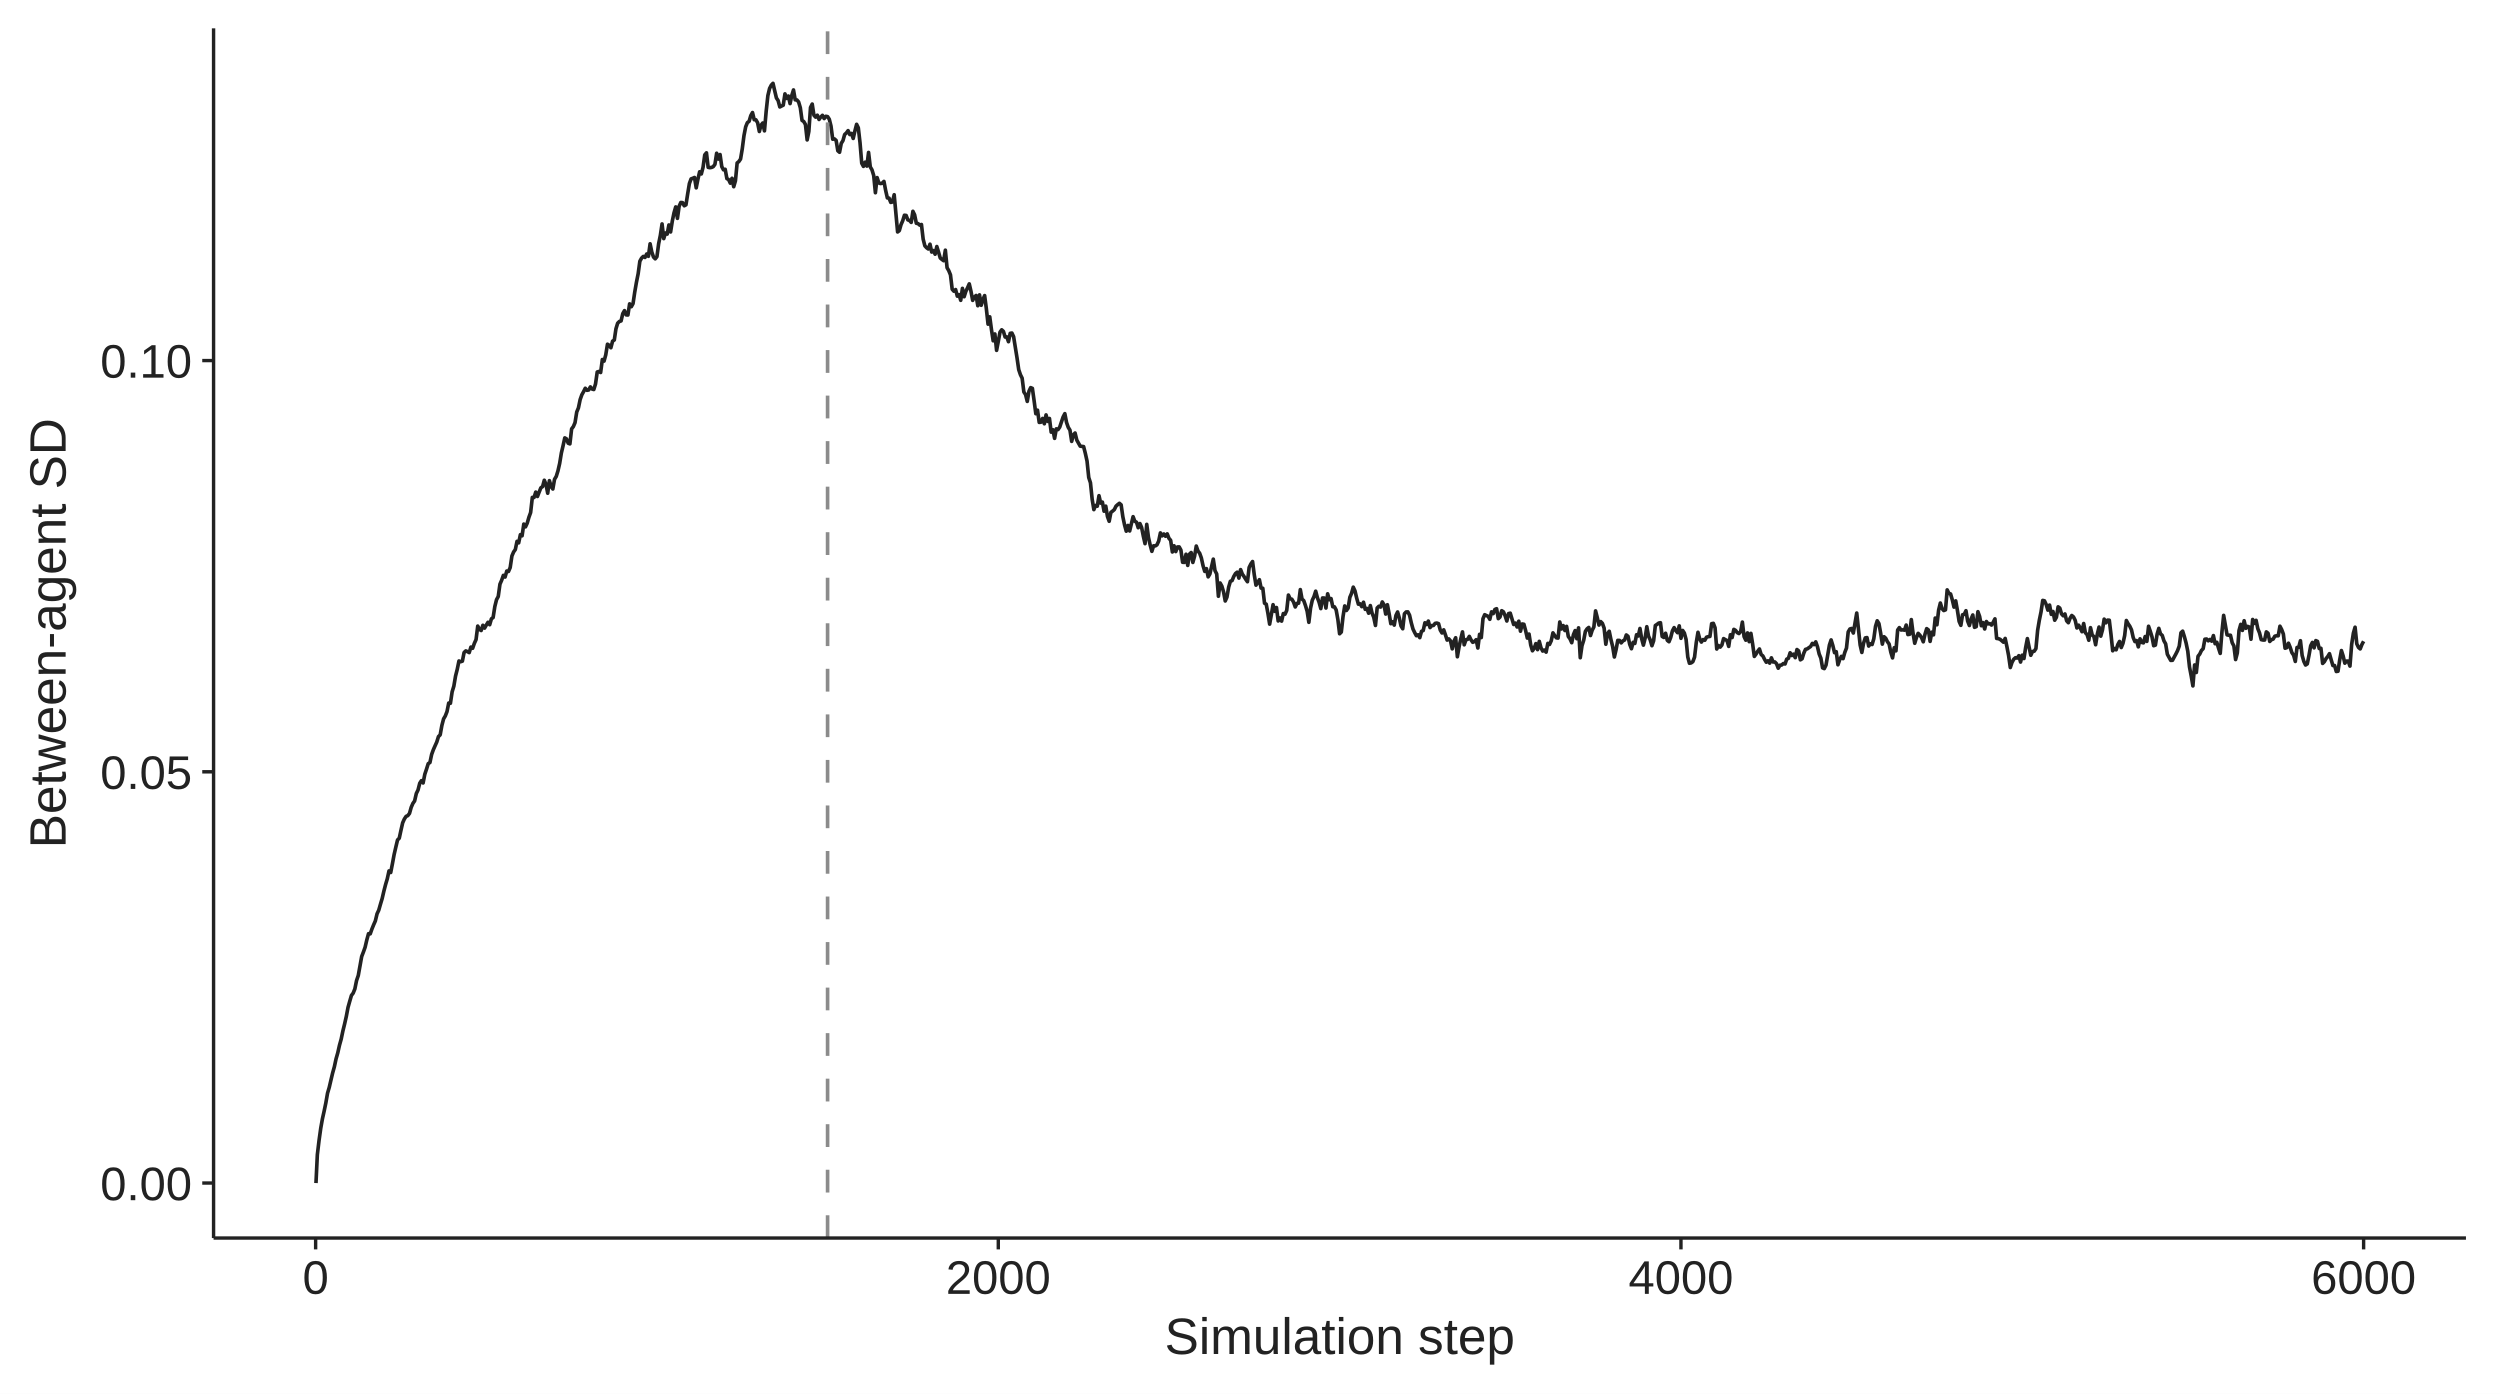
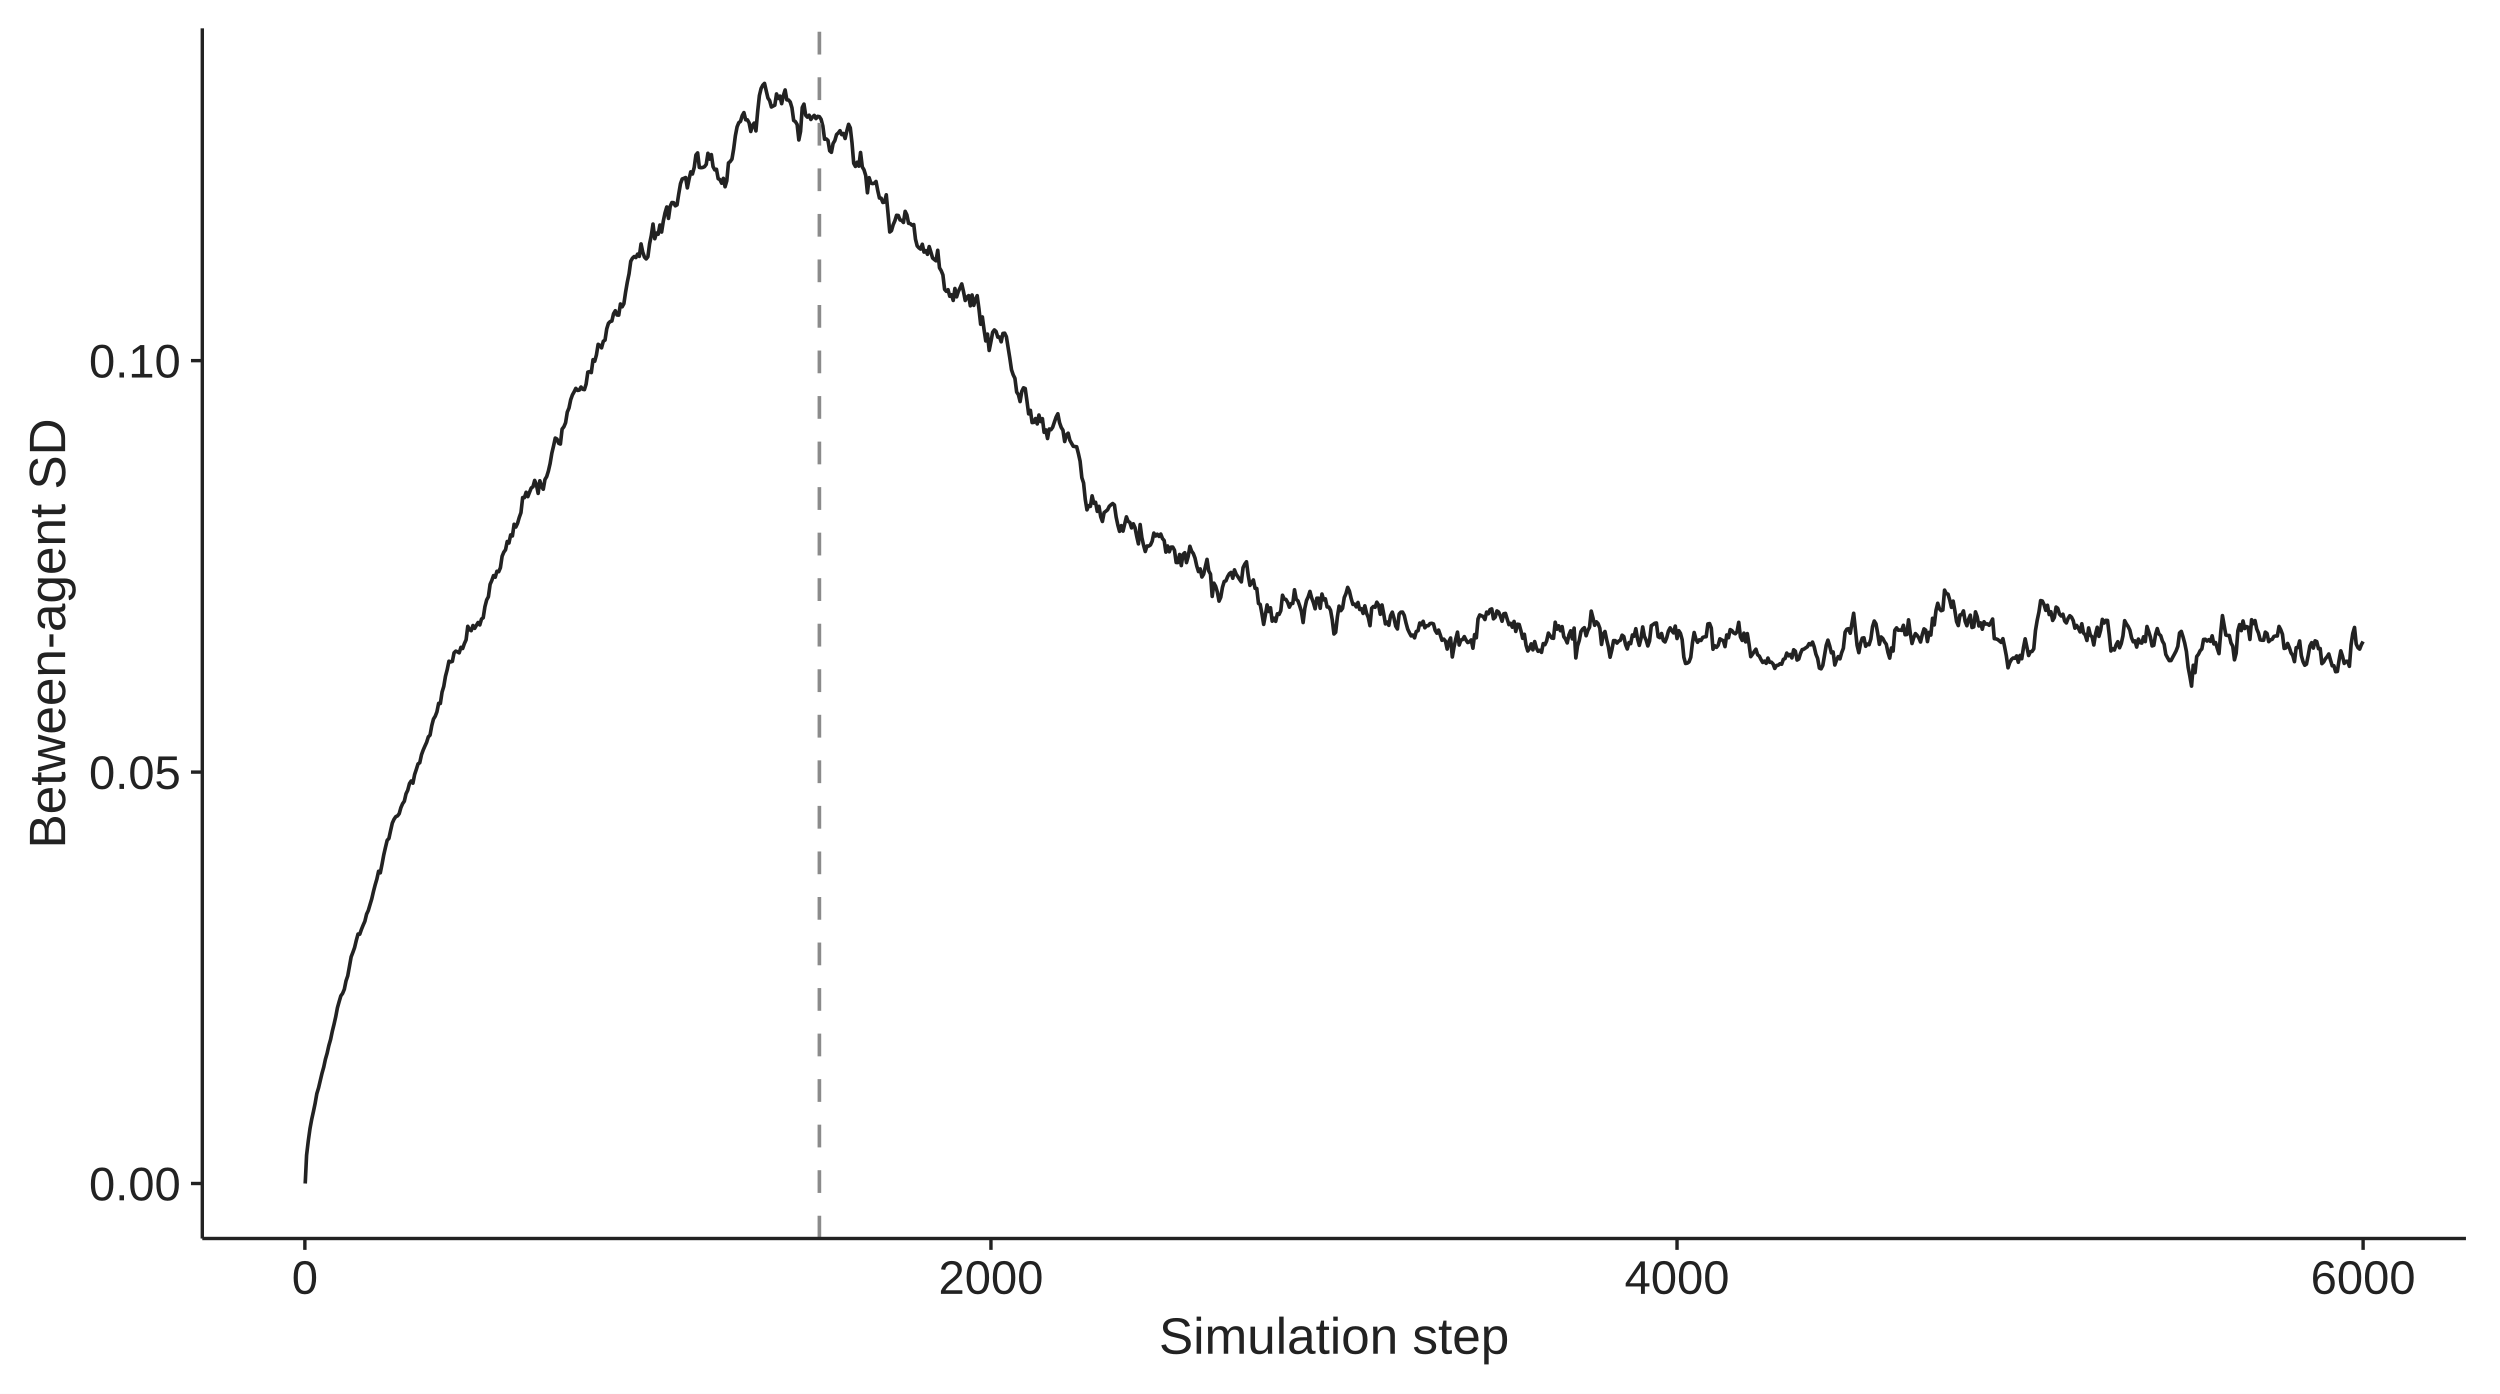
<svg xmlns="http://www.w3.org/2000/svg" class="svglite" width="439.20pt" height="244.80pt" viewBox="0 0 439.20 244.80">
  <defs>
    <style type="text/css">
    .svglite line, .svglite polyline, .svglite polygon, .svglite path, .svglite rect, .svglite circle {
      fill: none;
      stroke: #000000;
      stroke-linecap: round;
      stroke-linejoin: round;
      stroke-miterlimit: 10.00;
    }
    .svglite text {
      white-space: pre;
    }
  </style>
  </defs>
  <rect width="100%" height="100%" style="stroke: none; fill: #FFFFFF;" />
  <defs>
    <clipPath id="cpMC4wMHw0MzkuMjB8MC4wMHwyNDQuODA=">
      <rect x="0.00" y="0.00" width="439.20" height="244.80" />
    </clipPath>
  </defs>
  <g clip-path="url(#cpMC4wMHw0MzkuMjB8MC4wMHwyNDQuODA=)">
    <rect x="0.00" y="0.00" width="439.20" height="244.80" style="stroke-width: 0.87; stroke: #FFFFFF; fill: #FFFFFF;" />
  </g>
  <defs>
-     <clipPath id="cpMzcuNTJ8NDMzLjIyfDQuOTh8MjE3LjUw">
-       <rect x="37.52" y="4.98" width="395.70" height="212.52" />
+     <clipPath id="cpMzUuNTR8NDMzLjIyfDQuOTh8MjE3LjU4">
+       <rect x="35.54" y="4.98" width="397.68" height="212.60" />
    </clipPath>
  </defs>
-   <g clip-path="url(#cpMzcuNTJ8NDMzLjIyfDQuOTh8MjE3LjUw)">
-     <rect x="37.52" y="4.98" width="395.70" height="212.52" style="stroke-width: 0.87; stroke: none; fill: #FFFFFF;" />
-     <polyline points="55.51,207.84 55.75,202.86 56.05,200.35 56.35,198.20 56.64,196.57 56.94,195.22 57.24,193.78 57.54,192.06 57.84,191.04 58.14,189.75 58.44,188.49 58.74,187.41 59.04,186.01 59.34,184.96 59.64,183.63 59.94,182.55 60.24,181.11 60.54,179.89 60.84,178.56 61.14,176.98 61.44,175.91 61.74,174.88 62.04,174.48 62.34,173.74 62.64,172.26 62.94,171.38 63.24,169.71 63.54,168.04 63.84,167.26 64.14,166.42 64.44,165.13 64.74,164.03 65.04,164.06 65.34,163.21 65.64,162.47 65.94,161.79 66.24,160.54 66.54,159.90 66.84,158.85 67.14,157.85 67.44,156.55 67.74,155.39 68.04,154.38 68.34,153.00 68.64,153.28 68.94,151.74 69.24,150.12 69.54,148.82 69.84,147.56 70.14,147.26 70.44,145.87 70.74,144.55 71.04,143.88 71.34,143.42 71.64,143.29 71.94,142.90 72.24,141.83 72.54,141.14 72.84,140.71 73.14,139.40 73.44,138.78 73.74,137.60 74.03,137.15 74.33,137.55 74.63,136.02 74.93,135.12 75.23,134.16 75.53,133.96 75.83,132.54 76.13,131.71 76.43,131.03 76.73,130.36 77.03,129.40 77.33,129.10 77.63,127.44 77.93,126.29 78.23,125.78 78.53,125.01 78.83,123.51 79.13,123.55 79.43,121.54 79.73,120.55 80.03,118.77 80.33,117.58 80.63,116.12 80.93,116.25 81.23,116.15 81.53,114.63 81.83,114.35 82.13,114.48 82.43,114.65 82.73,113.68 83.03,113.89 83.33,113.03 83.63,112.37 83.93,109.99 84.23,110.57 84.53,110.77 84.83,109.85 85.13,110.35 85.43,109.82 85.73,109.32 86.03,109.75 86.33,108.71 86.63,108.49 86.93,106.56 87.23,105.35 87.53,104.80 87.83,102.63 88.13,101.94 88.43,101.08 88.73,101.38 89.03,100.32 89.33,100.40 89.63,99.71 89.93,97.68 90.23,96.97 90.53,96.55 90.83,95.10 91.12,95.37 91.42,93.93 91.72,94.13 92.02,92.07 92.32,92.56 92.62,91.91 92.92,90.87 93.22,90.04 93.52,87.38 93.82,87.40 94.12,86.45 94.42,87.22 94.72,86.44 95.02,85.69 95.32,85.49 95.62,84.37 95.92,85.08 96.22,86.65 96.52,84.44 96.82,85.45 97.12,85.91 97.42,84.20 97.72,83.70 98.02,82.73 98.32,81.42 98.62,79.58 98.92,78.31 99.22,76.93 99.52,77.10 99.82,77.86 100.12,77.98 100.42,75.35 100.72,74.95 101.02,74.25 101.32,72.38 101.62,71.65 101.92,70.20 102.22,69.35 102.52,68.81 102.82,68.21 103.12,68.57 103.42,68.51 103.72,67.97 104.02,68.35 104.32,68.43 104.62,67.45 104.92,65.35 105.22,65.26 105.52,65.44 105.82,63.16 106.12,63.44 106.42,62.33 106.72,60.47 107.02,60.66 107.32,61.09 107.62,59.93 107.92,59.73 108.21,57.76 108.51,56.78 108.81,56.48 109.11,56.38 109.41,55.10 109.71,54.57 110.01,55.32 110.31,55.34 110.61,53.38 110.91,53.88 111.21,53.34 111.51,51.32 111.81,49.59 112.11,48.09 112.41,45.89 112.71,45.35 113.01,45.05 113.31,45.23 113.61,44.62 113.91,45.03 114.21,42.83 114.51,44.29 114.81,45.16 115.11,45.47 115.41,45.09 115.71,42.82 116.01,41.35 116.31,39.34 116.61,41.92 116.91,40.93 117.21,41.13 117.51,39.52 117.81,40.75 118.11,38.84 118.41,37.39 118.71,36.35 119.01,38.36 119.31,36.23 119.61,35.57 119.91,35.60 120.21,36.15 120.51,35.98 120.81,34.06 121.11,32.25 121.41,31.43 121.71,31.32 122.01,31.18 122.31,33.00 122.61,31.48 122.91,30.18 123.21,30.56 123.51,29.40 123.81,27.21 124.11,26.85 124.41,29.40 124.71,29.46 125.01,29.41 125.30,29.28 125.60,28.87 125.90,26.92 126.20,27.95 126.50,27.15 126.80,29.27 127.10,29.83 127.40,29.74 127.70,31.38 128.00,31.54 128.30,32.18 128.60,31.32 128.90,32.80 129.20,31.76 129.50,28.63 129.80,28.38 130.10,27.94 130.40,26.15 130.70,23.83 131.00,22.28 131.30,21.54 131.60,21.32 131.90,20.31 132.20,19.77 132.50,21.03 132.80,21.05 133.10,21.57 133.40,23.10 133.70,21.99 134.00,21.61 134.30,22.99 134.60,19.56 134.90,16.79 135.20,15.54 135.50,14.96 135.80,14.64 136.10,15.95 136.40,17.21 136.70,17.67 137.00,18.79 137.30,18.63 137.60,18.48 137.90,16.49 138.20,17.29 138.50,16.87 138.80,18.20 139.10,16.77 139.40,15.80 139.70,17.54 140.00,17.56 140.30,17.91 140.60,18.93 140.90,21.15 141.20,21.35 141.50,21.87 141.80,24.58 142.10,23.09 142.39,18.88 142.69,18.28 142.99,20.25 143.29,20.58 143.59,20.24 143.89,20.99 144.19,20.56 144.49,20.26 144.79,20.83 145.09,20.43 145.39,20.49 145.69,20.95 145.99,22.15 146.29,24.46 146.59,24.40 146.89,24.67 147.19,26.49 147.49,26.75 147.79,25.19 148.09,24.70 148.39,23.63 148.69,23.36 148.99,22.95 149.29,23.64 149.59,23.44 149.89,24.32 150.19,23.00 150.49,21.84 150.79,22.46 151.09,25.09 151.39,28.68 151.69,29.23 151.99,28.49 152.29,29.18 152.59,26.78 152.89,29.32 153.19,29.84 153.49,30.83 153.79,33.86 154.09,31.20 154.39,32.14 154.69,32.25 154.99,32.18 155.29,31.87 155.59,33.45 155.89,34.77 156.19,34.81 156.49,35.56 156.79,35.48 157.09,34.21 157.39,37.48 157.69,40.75 157.99,40.52 158.29,39.47 158.59,38.78 158.89,37.81 159.19,37.85 159.49,38.63 159.78,38.72 160.08,39.07 160.38,37.12 160.68,37.74 160.98,39.22 161.28,39.28 161.58,39.55 161.88,39.44 162.18,42.01 162.48,43.19 162.78,43.52 163.08,43.74 163.38,42.90 163.68,44.28 163.98,44.02 164.28,44.66 164.58,43.31 164.88,44.28 165.18,45.32 165.48,45.58 165.78,45.80 166.08,43.95 166.38,47.03 166.68,47.55 166.98,48.29 167.28,50.82 167.58,51.16 167.88,50.87 168.18,52.03 168.48,51.76 168.78,52.76 169.08,50.66 169.38,52.13 169.68,51.18 169.98,50.56 170.28,49.87 170.58,51.17 170.88,52.77 171.18,52.19 171.48,51.91 171.78,53.71 172.08,51.80 172.38,53.63 172.68,52.61 172.98,51.93 173.28,54.22 173.58,56.95 173.88,55.66 174.18,57.91 174.48,59.87 174.78,58.67 175.08,61.55 175.38,59.98 175.68,58.35 175.98,57.94 176.28,58.22 176.58,59.21 176.87,59.18 177.17,60.03 177.47,58.56 177.77,58.51 178.07,59.14 178.37,61.01 178.67,62.87 178.97,64.94 179.27,65.83 179.57,66.44 179.87,68.86 180.17,69.31 180.47,70.52 180.77,68.73 181.07,68.10 181.37,68.23 181.67,70.39 181.97,72.68 182.27,72.06 182.57,74.21 182.87,74.17 183.17,73.51 183.47,74.45 183.77,72.89 184.07,74.03 184.37,73.52 184.67,75.92 184.97,75.50 185.27,77.01 185.57,75.34 185.87,75.47 186.17,75.04 186.47,74.14 186.77,73.25 187.07,72.67 187.37,74.22 187.67,75.08 187.97,75.56 188.27,77.54 188.57,76.39 188.87,76.07 189.17,77.31 189.47,77.85 189.77,78.38 190.07,78.42 190.37,78.46 190.67,79.64 190.97,81.00 191.27,83.89 191.57,84.81 191.87,87.71 192.17,89.53 192.47,88.80 192.77,88.93 193.07,87.08 193.37,88.39 193.67,88.21 193.96,89.81 194.26,88.92 194.56,90.74 194.86,91.58 195.16,90.02 195.46,89.79 195.76,89.53 196.06,88.92 196.36,88.65 196.66,88.42 196.96,88.69 197.26,90.78 197.56,92.21 197.86,93.32 198.16,92.31 198.46,93.28 198.76,92.02 199.06,90.77 199.36,91.57 199.66,91.74 199.96,92.71 200.26,91.98 200.56,92.67 200.86,94.20 201.16,95.51 201.46,92.12 201.76,94.40 202.06,95.74 202.36,96.86 202.66,95.89 202.96,95.91 203.26,95.71 203.56,95.05 203.86,93.62 204.16,94.14 204.46,93.81 204.76,94.21 205.06,93.79 205.36,94.57 205.66,94.92 205.96,96.97 206.26,95.88 206.56,96.90 206.86,96.09 207.16,96.08 207.46,96.63 207.76,98.78 208.06,98.80 208.36,97.37 208.66,99.33 208.96,97.36 209.26,97.07 209.56,98.81 209.86,97.73 210.16,95.93 210.46,96.79 210.76,97.20 211.05,98.01 211.35,99.38 211.65,100.38 211.95,99.90 212.25,101.34 212.55,100.84 212.85,99.54 213.15,98.23 213.45,100.25 213.75,100.83 214.05,104.75 214.35,102.42 214.65,102.96 214.95,103.97 215.25,105.58 215.55,104.90 215.85,103.15 216.15,102.12 216.45,102.00 216.75,101.27 217.05,100.76 217.35,100.52 217.65,101.56 217.95,100.07 218.25,100.85 218.55,101.28 218.85,101.77 219.15,102.20 219.45,99.69 219.75,99.08 220.05,98.65 220.35,100.98 220.65,102.80 220.95,102.34 221.25,101.84 221.55,103.32 221.85,103.35 222.15,105.97 222.45,106.14 222.75,107.76 223.05,109.65 223.35,107.99 223.65,106.23 223.95,107.40 224.25,106.73 224.55,109.09 224.85,108.55 225.15,109.12 225.45,107.79 225.75,107.90 226.05,107.24 226.35,104.54 226.65,105.20 226.95,105.27 227.25,105.77 227.55,106.63 227.85,106.00 228.14,105.97 228.44,103.58 228.74,105.25 229.04,105.51 229.34,106.37 229.64,107.39 229.94,109.33 230.24,106.82 230.54,105.45 230.84,104.81 231.14,103.86 231.44,105.00 231.74,105.81 232.04,106.92 232.34,105.05 232.64,105.06 232.94,106.82 233.24,104.32 233.54,105.36 233.84,105.16 234.14,106.59 234.44,106.61 234.74,107.17 235.04,108.86 235.34,111.34 235.64,111.04 235.94,108.34 236.24,106.45 236.54,107.25 236.84,106.82 237.14,104.94 237.44,104.24 237.74,103.15 238.04,103.80 238.34,105.07 238.64,106.14 238.94,106.08 239.24,106.58 239.54,105.80 239.84,107.05 240.14,106.89 240.44,107.73 240.74,106.39 241.04,107.70 241.34,108.45 241.64,109.88 241.94,106.81 242.24,106.51 242.54,106.65 242.84,105.75 243.14,106.25 243.44,107.88 243.74,106.24 244.04,107.81 244.34,109.57 244.64,109.23 244.94,109.82 245.24,108.12 245.53,107.51 245.83,108.56 246.13,109.96 246.43,110.46 246.73,107.83 247.03,107.51 247.33,107.49 247.63,108.07 247.93,109.40 248.23,110.50 248.53,111.13 248.83,111.68 249.13,111.52 249.43,112.02 249.73,110.91 250.03,110.77 250.33,109.41 250.63,109.72 250.93,109.11 251.23,110.25 251.53,109.90 251.83,109.88 252.13,109.51 252.43,109.46 252.73,109.57 253.03,110.70 253.33,111.20 253.63,110.65 253.93,111.52 254.23,112.45 254.53,112.24 254.83,112.60 255.13,113.99 255.43,112.66 255.73,112.04 256.03,115.38 256.33,113.63 256.63,112.24 256.93,111.01 257.23,113.28 257.53,112.40 257.83,112.32 258.13,111.80 258.43,112.41 258.73,112.84 259.03,112.70 259.33,112.38 259.63,113.84 259.93,111.44 260.23,112.01 260.53,108.69 260.83,107.99 261.13,108.14 261.43,108.27 261.73,108.80 262.03,107.49 262.33,107.80 262.62,107.07 262.92,106.94 263.22,108.68 263.52,108.40 263.82,107.29 264.12,107.48 264.42,108.18 264.72,109.10 265.02,107.80 265.32,107.72 265.62,108.72 265.92,109.71 266.22,109.46 266.52,110.15 266.82,109.13 267.12,110.89 267.42,109.62 267.72,109.67 268.02,110.78 268.32,112.10 268.62,111.39 268.92,113.33 269.22,114.33 269.52,113.90 269.82,113.07 270.12,114.13 270.42,112.67 270.72,113.80 271.02,114.38 271.32,114.20 271.62,114.57 271.92,113.03 272.22,113.22 272.52,112.57 272.82,111.18 273.12,111.64 273.42,112.05 273.72,112.10 274.02,109.27 274.32,110.50 274.62,109.90 274.92,110.77 275.22,110.04 275.52,111.82 275.82,112.23 276.12,112.91 276.42,111.50 276.72,110.78 277.02,112.21 277.32,110.30 277.62,115.55 277.92,113.45 278.22,112.49 278.52,110.92 278.82,110.47 279.12,110.23 279.42,111.65 279.71,110.73 280.01,110.15 280.31,107.32 280.61,108.50 280.91,109.81 281.21,109.20 281.51,109.51 281.81,110.34 282.11,113.18 282.41,111.33 282.71,110.90 283.01,112.36 283.31,113.58 283.61,115.42 283.91,114.14 284.21,112.50 284.51,112.51 284.81,112.94 285.11,112.59 285.41,112.44 285.71,111.55 286.01,111.79 286.31,113.20 286.61,113.97 286.91,112.84 287.21,113.04 287.51,111.51 287.81,111.73 288.11,110.41 288.41,112.22 288.71,113.34 289.01,112.14 289.31,110.10 289.61,111.75 289.91,112.41 290.21,113.44 290.51,112.57 290.81,109.89 291.11,109.69 291.41,109.46 291.71,109.40 292.01,111.81 292.31,111.99 292.61,111.25 292.91,112.50 293.21,112.74 293.51,111.99 293.81,110.83 294.11,110.26 294.41,110.79 294.71,111.15 295.01,109.95 295.31,112.14 295.61,110.76 295.91,111.22 296.21,112.34 296.51,115.43 296.80,116.52 297.10,116.46 297.40,116.24 297.70,115.44 298.00,112.88 298.30,111.08 298.60,112.22 298.90,112.80 299.20,112.36 299.50,112.48 299.80,111.94 300.10,111.85 300.40,111.81 300.70,109.57 301.00,109.51 301.30,110.29 301.60,114.02 301.90,113.40 302.20,113.69 302.50,113.32 302.80,112.19 303.10,112.37 303.40,112.52 303.70,113.56 304.00,111.51 304.30,112.00 304.60,110.57 304.90,110.74 305.20,111.14 305.50,111.30 305.80,110.94 306.10,109.29 306.40,111.84 306.70,112.47 307.00,111.19 307.30,112.73 307.60,111.27 307.90,113.12 308.20,115.32 308.50,114.91 308.80,114.41 309.10,114.01 309.40,114.99 309.70,115.23 310.00,115.83 310.30,116.34 310.60,116.09 310.90,116.50 311.20,115.57 311.50,116.30 311.80,116.29 312.10,116.60 312.40,117.39 312.70,116.87 313.00,116.83 313.30,116.57 313.60,116.65 313.89,115.80 314.19,115.65 314.49,114.68 314.79,115.16 315.09,114.92 315.39,115.54 315.69,114.11 315.99,114.36 316.29,115.92 316.59,115.73 316.89,114.75 317.19,114.08 317.49,114.00 317.79,113.78 318.09,113.58 318.39,113.03 318.69,113.25 318.99,112.76 319.29,113.61 319.59,114.89 319.89,115.63 320.19,117.33 320.49,117.46 320.79,116.85 321.09,115.09 321.39,113.33 321.69,112.42 321.99,113.40 322.29,114.66 322.59,114.49 322.89,116.79 323.19,115.92 323.49,115.31 323.79,115.71 324.09,114.63 324.39,113.85 324.69,111.02 324.99,110.50 325.29,110.41 325.59,111.21 325.89,109.45 326.19,107.70 326.49,110.47 326.79,113.31 327.09,114.62 327.39,113.00 327.69,112.07 327.99,112.01 328.29,113.50 328.59,113.10 328.89,113.23 329.19,112.21 329.49,110.04 329.79,109.06 330.09,109.55 330.39,111.21 330.69,113.16 330.99,111.86 331.28,112.13 331.58,112.73 331.88,113.14 332.18,114.59 332.48,115.58 332.78,113.79 333.08,114.34 333.38,110.68 333.68,110.26 333.98,110.68 334.28,110.65 334.58,110.71 334.88,109.81 335.18,111.48 335.48,111.43 335.78,108.85 336.08,111.21 336.38,113.01 336.68,112.02 336.98,111.27 337.28,111.58 337.58,112.02 337.88,112.75 338.18,111.43 338.48,110.44 338.78,110.67 339.08,112.68 339.38,111.06 339.68,111.53 339.98,108.58 340.28,109.76 340.58,107.17 340.88,105.94 341.18,106.92 341.48,107.26 341.78,107.14 342.08,103.63 342.38,104.24 342.68,104.35 342.98,105.38 343.28,106.66 343.58,105.56 343.88,107.25 344.18,109.17 344.48,109.86 344.78,108.00 345.08,107.93 345.38,107.29 345.68,109.12 345.98,109.89 346.28,108.75 346.58,108.04 346.88,110.21 347.18,110.09 347.48,107.46 347.78,108.30 348.08,109.93 348.37,109.38 348.67,110.50 348.97,109.19 349.27,109.60 349.57,109.56 349.87,109.81 350.17,109.31 350.47,108.72 350.77,112.16 351.07,112.20 351.37,112.31 351.67,112.56 351.97,112.82 352.27,112.16 352.57,113.59 352.87,115.16 353.17,117.27 353.47,116.36 353.77,115.82 354.07,115.55 354.37,115.61 354.67,115.19 354.97,116.31 355.27,115.10 355.57,115.69 355.87,113.74 356.17,112.19 356.47,113.67 356.77,115.12 357.07,114.46 357.37,114.40 357.67,113.95 357.97,110.74 358.27,108.95 358.57,107.49 358.87,105.48 359.17,105.55 359.47,106.19 359.77,107.19 360.07,106.30 360.37,107.93 360.67,107.43 360.97,108.96 361.27,108.44 361.57,106.61 361.87,106.83 362.17,107.85 362.47,108.18 362.77,107.86 363.07,109.07 363.37,109.40 363.67,108.61 363.97,108.13 364.27,108.38 364.57,108.98 364.87,110.32 365.17,109.83 365.46,110.33 365.76,110.98 366.06,109.54 366.36,111.17 366.66,111.48 366.96,112.48 367.26,110.27 367.56,111.56 367.86,111.84 368.16,113.27 368.46,111.39 368.76,110.16 369.06,111.76 369.36,110.67 369.66,108.77 369.96,109.42 370.26,108.94 370.56,108.96 370.86,111.46 371.16,114.33 371.46,113.93 371.76,114.16 372.06,113.24 372.36,112.69 372.66,113.76 372.96,113.03 373.26,111.66 373.56,109.01 373.86,109.57 374.16,110.01 374.46,110.65 374.76,112.00 375.06,112.71 375.36,112.54 375.66,113.64 375.96,112.23 376.26,112.86 376.56,112.94 376.86,111.83 377.16,112.68 377.46,110.02 377.76,110.90 378.06,111.88 378.36,113.44 378.66,113.33 378.96,111.42 379.26,110.39 379.56,111.36 379.86,111.62 380.16,112.58 380.46,113.11 380.76,114.94 381.06,115.49 381.36,116.02 381.66,116.00 381.96,115.44 382.26,114.89 382.55,114.31 382.85,113.51 383.15,111.17 383.45,110.88 383.75,111.84 384.05,112.95 384.35,114.42 384.65,117.17 384.95,118.74 385.25,120.50 385.55,116.82 385.85,118.14 386.15,115.29 386.45,114.91 386.75,114.28 387.05,113.96 387.35,112.30 387.65,112.26 387.95,112.58 388.25,112.34 388.55,112.64 388.85,111.66 389.15,113.09 389.45,112.84 389.75,113.86 390.05,114.79 390.35,111.01 390.65,108.11 390.95,109.82 391.25,111.53 391.55,111.60 391.85,111.60 392.15,112.91 392.45,113.48 392.75,115.87 393.05,114.72 393.35,110.77 393.65,109.69 393.95,110.75 394.25,109.05 394.55,110.38 394.85,110.04 395.15,110.16 395.45,112.30 395.75,108.83 396.05,109.52 396.35,108.98 396.65,110.44 396.95,111.18 397.25,112.37 397.55,112.44 397.85,112.44 398.15,111.01 398.45,111.25 398.75,112.69 399.05,112.38 399.35,112.27 399.64,111.77 399.94,111.69 400.24,111.69 400.54,110.01 400.84,110.59 401.14,111.39 401.44,113.88 401.74,113.78 402.04,113.00 402.34,113.73 402.64,114.66 402.94,115.10 403.24,116.20 403.54,113.75 403.84,113.72 404.14,112.56 404.44,115.15 404.74,116.20 405.04,116.83 405.34,116.63 405.64,115.15 405.94,113.45 406.24,112.86 406.54,113.82 406.84,112.54 407.14,112.68 407.44,113.93 407.74,113.89 408.04,116.55 408.34,116.25 408.64,115.70 408.94,115.34 409.24,114.84 409.54,115.91 409.84,116.92 410.14,116.92 410.44,117.97 410.74,117.92 411.04,115.93 411.34,114.29 411.64,115.23 411.94,116.51 412.24,116.14 412.54,116.14 412.84,117.02 413.14,113.20 413.44,111.23 413.74,110.19 414.04,113.11 414.34,113.74 414.64,114.00 414.94,113.23 415.24,112.66 " style="stroke-width: 0.64; stroke: #222222; stroke-linecap: butt;" />
-     <line x1="145.39" y1="217.50" x2="145.39" y2="4.98" style="stroke-width: 0.64; stroke: #8B8B8B; stroke-dasharray: 4.00,4.00; stroke-linecap: butt;" />
+   <g clip-path="url(#cpMzUuNTR8NDMzLjIyfDQuOTh8MjE3LjU4)">
+     <rect x="35.54" y="4.98" width="397.68" height="212.60" style="stroke-width: 0.87; stroke: none; fill: #FFFFFF;" />
+     <polyline points="53.62,207.92 53.86,202.94 54.16,200.42 54.46,198.27 54.76,196.64 55.06,195.29 55.36,193.85 55.66,192.13 55.97,191.10 56.27,189.82 56.57,188.55 56.87,187.48 57.17,186.08 57.47,185.03 57.77,183.70 58.08,182.61 58.38,181.17 58.68,179.96 58.98,178.62 59.28,177.04 59.58,175.97 59.88,174.95 60.18,174.54 60.49,173.80 60.79,172.32 61.09,171.44 61.39,169.78 61.69,168.10 61.99,167.32 62.29,166.48 62.60,165.19 62.90,164.09 63.20,164.12 63.50,163.27 63.80,162.53 64.10,161.85 64.40,160.60 64.70,159.96 65.01,158.91 65.31,157.91 65.61,156.61 65.91,155.45 66.21,154.43 66.51,153.06 66.81,153.34 67.12,151.80 67.42,150.18 67.72,148.87 68.02,147.62 68.32,147.31 68.62,145.92 68.92,144.60 69.22,143.93 69.53,143.47 69.83,143.34 70.13,142.95 70.43,141.88 70.73,141.19 71.03,140.76 71.33,139.45 71.63,138.83 71.94,137.65 72.24,137.20 72.54,137.59 72.84,136.07 73.14,135.17 73.44,134.20 73.74,134.00 74.05,132.58 74.35,131.76 74.65,131.07 74.95,130.41 75.25,129.45 75.55,129.15 75.85,127.49 76.15,126.33 76.46,125.83 76.76,125.05 77.06,123.56 77.36,123.59 77.66,121.59 77.96,120.59 78.26,118.81 78.57,117.62 78.87,116.16 79.17,116.29 79.47,116.19 79.77,114.68 80.07,114.39 80.37,114.52 80.67,114.69 80.98,113.72 81.28,113.93 81.58,113.07 81.88,112.41 82.18,110.03 82.48,110.61 82.78,110.80 83.09,109.89 83.39,110.39 83.69,109.86 83.99,109.36 84.29,109.79 84.59,108.75 84.89,108.53 85.19,106.59 85.50,105.39 85.80,104.84 86.10,102.66 86.40,101.98 86.70,101.12 87.00,101.41 87.30,100.36 87.61,100.44 87.91,99.74 88.21,97.72 88.51,97.00 88.81,96.59 89.11,95.13 89.41,95.40 89.71,93.97 90.02,94.16 90.32,92.10 90.62,92.59 90.92,91.95 91.22,90.91 91.52,90.07 91.82,87.41 92.13,87.43 92.43,86.48 92.73,87.25 93.03,86.47 93.33,85.72 93.63,85.52 93.93,84.40 94.23,85.11 94.54,86.68 94.84,84.46 95.14,85.48 95.44,85.95 95.74,84.23 96.04,83.73 96.34,82.76 96.64,81.45 96.95,79.60 97.25,78.34 97.55,76.96 97.85,77.13 98.15,77.88 98.45,78.01 98.75,75.38 99.06,74.98 99.36,74.27 99.66,72.40 99.96,71.68 100.26,70.22 100.56,69.38 100.86,68.84 101.16,68.23 101.47,68.59 101.77,68.53 102.07,67.99 102.37,68.38 102.67,68.45 102.97,67.47 103.27,65.37 103.58,65.29 103.88,65.46 104.18,63.19 104.48,63.46 104.78,62.35 105.08,60.49 105.38,60.68 105.68,61.11 105.99,59.95 106.29,59.75 106.59,57.78 106.89,56.80 107.19,56.50 107.49,56.40 107.79,55.12 108.10,54.59 108.40,55.34 108.70,55.36 109.00,53.40 109.30,53.90 109.60,53.36 109.90,51.34 110.20,49.60 110.51,48.10 110.81,45.90 111.11,45.36 111.41,45.07 111.71,45.25 112.01,44.64 112.31,45.04 112.62,42.85 112.92,44.30 113.22,45.17 113.52,45.49 113.82,45.11 114.12,42.83 114.42,41.37 114.72,39.36 115.03,41.94 115.33,40.94 115.63,41.15 115.93,39.53 116.23,40.77 116.53,38.85 116.83,37.41 117.14,36.36 117.44,38.37 117.74,36.25 118.04,35.58 118.34,35.61 118.64,36.16 118.94,35.99 119.24,34.07 119.55,32.26 119.85,31.44 120.15,31.33 120.45,31.19 120.75,33.01 121.05,31.49 121.35,30.19 121.65,30.57 121.96,29.41 122.26,27.22 122.56,26.86 122.86,29.41 123.16,29.46 123.46,29.42 123.76,29.29 124.07,28.88 124.37,26.93 124.67,27.96 124.97,27.16 125.27,29.28 125.57,29.84 125.87,29.74 126.17,31.39 126.48,31.55 126.78,32.19 127.08,31.33 127.38,32.81 127.68,31.77 127.98,28.63 128.28,28.38 128.59,27.95 128.89,26.16 129.19,23.84 129.49,22.29 129.79,21.55 130.09,21.33 130.39,20.32 130.69,19.78 131.00,21.04 131.30,21.05 131.60,21.58 131.90,23.10 132.20,22.00 132.50,21.62 132.80,23.00 133.11,19.56 133.41,16.79 133.71,15.54 134.01,14.96 134.31,14.65 134.61,15.95 134.91,17.22 135.21,17.67 135.52,18.80 135.82,18.63 136.12,18.48 136.42,16.50 136.72,17.30 137.02,16.88 137.32,18.21 137.63,16.77 137.93,15.80 138.23,17.54 138.53,17.57 138.83,17.92 139.13,18.94 139.43,21.16 139.73,21.36 140.04,21.87 140.34,24.59 140.64,23.09 140.94,18.89 141.24,18.29 141.54,20.25 141.84,20.58 142.15,20.24 142.45,20.99 142.75,20.56 143.05,20.27 143.35,20.84 143.65,20.44 143.95,20.50 144.25,20.96 144.56,22.16 144.86,24.46 145.16,24.41 145.46,24.68 145.76,26.49 146.06,26.76 146.36,25.20 146.66,24.70 146.97,23.63 147.27,23.36 147.57,22.96 147.87,23.65 148.17,23.45 148.47,24.33 148.77,23.01 149.08,21.84 149.38,22.47 149.68,25.10 149.98,28.69 150.28,29.24 150.58,28.50 150.88,29.19 151.18,26.79 151.49,29.33 151.79,29.84 152.09,30.84 152.39,33.87 152.69,31.21 152.99,32.15 153.29,32.26 153.60,32.19 153.90,31.88 154.20,33.46 154.50,34.79 154.80,34.82 155.10,35.57 155.40,35.50 155.70,34.22 156.01,37.49 156.31,40.76 156.61,40.53 156.91,39.49 157.21,38.79 157.51,37.82 157.81,37.86 158.12,38.64 158.42,38.73 158.72,39.08 159.02,37.13 159.32,37.75 159.62,39.23 159.92,39.29 160.22,39.56 160.53,39.45 160.83,42.02 161.13,43.20 161.43,43.54 161.73,43.76 162.03,42.91 162.33,44.29 162.64,44.03 162.94,44.68 163.24,43.32 163.54,44.30 163.84,45.33 164.14,45.59 164.44,45.82 164.74,43.97 165.05,47.05 165.35,47.56 165.65,48.30 165.95,50.84 166.25,51.18 166.55,50.89 166.85,52.05 167.16,51.78 167.46,52.78 167.76,50.68 168.06,52.15 168.36,51.20 168.66,50.58 168.96,49.88 169.26,51.19 169.57,52.79 169.87,52.21 170.17,51.93 170.47,53.73 170.77,51.82 171.07,53.65 171.37,52.62 171.67,51.94 171.98,54.24 172.28,56.97 172.58,55.68 172.88,57.93 173.18,59.90 173.48,58.69 173.78,61.57 174.09,60.00 174.39,58.37 174.69,57.96 174.99,58.24 175.29,59.23 175.59,59.20 175.89,60.05 176.19,58.58 176.50,58.53 176.80,59.16 177.10,61.03 177.40,62.89 177.70,64.96 178.00,65.85 178.30,66.46 178.61,68.88 178.91,69.33 179.21,70.55 179.51,68.75 179.81,68.13 180.11,68.26 180.41,70.41 180.71,72.71 181.02,72.09 181.32,74.24 181.62,74.20 181.92,73.53 182.22,74.48 182.52,72.91 182.82,74.06 183.13,73.55 183.43,75.95 183.73,75.52 184.03,77.04 184.33,75.37 184.63,75.49 184.93,75.07 185.23,74.17 185.54,73.27 185.84,72.69 186.14,74.25 186.44,75.10 186.74,75.58 187.04,77.57 187.34,76.42 187.65,76.10 187.95,77.33 188.25,77.88 188.55,78.40 188.85,78.45 189.15,78.49 189.45,79.67 189.75,81.02 190.06,83.92 190.36,84.84 190.66,87.74 190.96,89.57 191.26,88.83 191.56,88.96 191.86,87.11 192.17,88.42 192.47,88.24 192.77,89.84 193.07,88.95 193.37,90.77 193.67,91.61 193.97,90.05 194.27,89.82 194.58,89.56 194.88,88.95 195.18,88.68 195.48,88.46 195.78,88.72 196.08,90.82 196.38,92.24 196.68,93.35 196.99,92.34 197.29,93.31 197.59,92.05 197.89,90.80 198.19,91.60 198.49,91.77 198.79,92.74 199.10,92.02 199.40,92.70 199.70,94.23 200.00,95.55 200.30,92.15 200.60,94.43 200.90,95.78 201.20,96.89 201.51,95.92 201.81,95.94 202.11,95.74 202.41,95.08 202.71,93.65 203.01,94.17 203.31,93.85 203.62,94.24 203.92,93.82 204.22,94.61 204.52,94.95 204.82,97.00 205.12,95.91 205.42,96.94 205.72,96.12 206.03,96.11 206.33,96.66 206.63,98.82 206.93,98.83 207.23,97.41 207.53,99.36 207.83,97.40 208.14,97.10 208.44,98.84 208.74,97.77 209.04,95.97 209.34,96.82 209.64,97.24 209.94,98.04 210.24,99.41 210.55,100.42 210.85,99.94 211.15,101.37 211.45,100.88 211.75,99.57 212.05,98.27 212.35,100.29 212.66,100.86 212.96,104.78 213.26,102.45 213.56,103.00 213.86,104.00 214.16,105.61 214.46,104.93 214.76,103.19 215.07,102.15 215.37,102.04 215.67,101.30 215.97,100.79 216.27,100.56 216.57,101.59 216.87,100.11 217.18,100.89 217.48,101.32 217.78,101.80 218.08,102.23 218.38,99.73 218.68,99.11 218.98,98.69 219.28,101.02 219.59,102.84 219.89,102.38 220.19,101.88 220.49,103.36 220.79,103.39 221.09,106.01 221.39,106.18 221.69,107.80 222.00,109.69 222.30,108.03 222.60,106.27 222.90,107.43 223.20,106.77 223.50,109.13 223.80,108.59 224.11,109.16 224.41,107.83 224.71,107.94 225.01,107.28 225.31,104.57 225.61,105.24 225.91,105.31 226.21,105.81 226.52,106.67 226.82,106.04 227.12,106.01 227.42,103.61 227.72,105.29 228.02,105.55 228.32,106.41 228.63,107.43 228.93,109.37 229.23,106.86 229.53,105.49 229.83,104.84 230.13,103.90 230.43,105.04 230.73,105.85 231.04,106.95 231.34,105.09 231.64,105.09 231.94,106.86 232.24,104.36 232.54,105.39 232.84,105.20 233.15,106.63 233.45,106.65 233.75,107.21 234.05,108.90 234.35,111.38 234.65,111.08 234.95,108.38 235.25,106.48 235.56,107.28 235.86,106.86 236.16,104.98 236.46,104.28 236.76,103.19 237.06,103.83 237.36,105.11 237.67,106.18 237.97,106.12 238.27,106.62 238.57,105.84 238.87,107.08 239.17,106.93 239.47,107.77 239.77,106.43 240.08,107.74 240.38,108.49 240.68,109.92 240.98,106.85 241.28,106.55 241.58,106.69 241.88,105.79 242.19,106.29 242.49,107.92 242.79,106.28 243.09,107.85 243.39,109.61 243.69,109.27 243.99,109.86 244.29,108.16 244.60,107.54 244.90,108.60 245.20,110.00 245.50,110.50 245.80,107.87 246.10,107.55 246.40,107.53 246.70,108.11 247.01,109.44 247.31,110.54 247.61,111.17 247.91,111.72 248.21,111.56 248.51,112.06 248.81,110.94 249.12,110.81 249.42,109.45 249.72,109.76 250.02,109.15 250.32,110.29 250.62,109.94 250.92,109.92 251.22,109.55 251.53,109.50 251.83,109.61 252.13,110.74 252.43,111.24 252.73,110.69 253.03,111.56 253.33,112.49 253.64,112.28 253.94,112.64 254.24,114.03 254.54,112.70 254.84,112.08 255.14,115.42 255.44,113.67 255.74,112.28 256.05,111.05 256.35,113.32 256.65,112.44 256.95,112.36 257.25,111.84 257.55,112.45 257.85,112.88 258.16,112.75 258.46,112.42 258.76,113.88 259.06,111.48 259.36,112.05 259.66,108.73 259.96,108.03 260.26,108.18 260.57,108.31 260.87,108.84 261.17,107.53 261.47,107.83 261.77,107.10 262.07,106.97 262.37,108.72 262.68,108.43 262.98,107.33 263.28,107.52 263.58,108.22 263.88,109.14 264.18,107.83 264.48,107.76 264.78,108.75 265.09,109.74 265.39,109.50 265.69,110.19 265.99,109.17 266.29,110.93 266.59,109.66 266.89,109.71 267.20,110.82 267.50,112.14 267.80,111.43 268.10,113.37 268.40,114.37 268.70,113.94 269.00,113.11 269.30,114.17 269.61,112.71 269.91,113.84 270.21,114.42 270.51,114.24 270.81,114.61 271.11,113.07 271.41,113.26 271.71,112.61 272.02,111.22 272.32,111.68 272.62,112.09 272.92,112.14 273.22,109.31 273.52,110.54 273.82,109.94 274.13,110.81 274.43,110.08 274.73,111.86 275.03,112.27 275.33,112.95 275.63,111.54 275.93,110.82 276.23,112.25 276.54,110.34 276.84,115.59 277.14,113.49 277.44,112.53 277.74,110.96 278.04,110.51 278.34,110.27 278.65,111.69 278.95,110.76 279.25,110.19 279.55,107.36 279.85,108.54 280.15,109.85 280.45,109.24 280.75,109.55 281.06,110.38 281.36,113.22 281.66,111.37 281.96,110.94 282.26,112.40 282.56,113.62 282.86,115.46 283.17,114.18 283.47,112.54 283.77,112.55 284.07,112.98 284.37,112.63 284.67,112.48 284.97,111.59 285.27,111.83 285.58,113.25 285.88,114.01 286.18,112.88 286.48,113.08 286.78,111.55 287.08,111.77 287.38,110.45 287.69,112.26 287.99,113.38 288.29,112.18 288.59,110.14 288.89,111.79 289.19,112.45 289.49,113.48 289.79,112.61 290.10,109.92 290.40,109.73 290.70,109.50 291.00,109.44 291.30,111.85 291.60,112.03 291.90,111.29 292.21,112.54 292.51,112.78 292.81,112.03 293.11,110.86 293.41,110.30 293.71,110.83 294.01,111.19 294.31,109.99 294.62,112.18 294.92,110.80 295.22,111.26 295.52,112.38 295.82,115.47 296.12,116.56 296.42,116.50 296.73,116.28 297.03,115.48 297.33,112.92 297.63,111.12 297.93,112.26 298.23,112.84 298.53,112.40 298.83,112.52 299.14,111.98 299.44,111.89 299.74,111.85 300.04,109.61 300.34,109.55 300.64,110.33 300.94,114.06 301.24,113.44 301.55,113.73 301.85,113.36 302.15,112.23 302.45,112.41 302.75,112.56 303.05,113.60 303.35,111.55 303.66,112.04 303.96,110.61 304.26,110.78 304.56,111.18 304.86,111.34 305.16,110.98 305.46,109.33 305.76,111.88 306.07,112.51 306.37,111.23 306.67,112.77 306.97,111.31 307.27,113.16 307.57,115.36 307.87,114.95 308.18,114.46 308.48,114.05 308.78,115.03 309.08,115.27 309.38,115.88 309.68,116.38 309.98,116.14 310.28,116.54 310.59,115.61 310.89,116.35 311.19,116.33 311.49,116.64 311.79,117.43 312.09,116.91 312.39,116.87 312.70,116.61 313.00,116.69 313.30,115.84 313.60,115.69 313.90,114.73 314.20,115.21 314.50,114.97 314.80,115.58 315.11,114.15 315.41,114.40 315.71,115.96 316.01,115.77 316.31,114.79 316.61,114.12 316.91,114.04 317.22,113.82 317.52,113.62 317.82,113.07 318.12,113.29 318.42,112.80 318.72,113.65 319.02,114.93 319.32,115.67 319.63,117.37 319.93,117.50 320.23,116.90 320.53,115.13 320.83,113.37 321.13,112.46 321.43,113.44 321.74,114.70 322.04,114.53 322.34,116.83 322.64,115.96 322.94,115.35 323.24,115.75 323.54,114.67 323.84,113.89 324.15,111.05 324.45,110.54 324.75,110.45 325.05,111.25 325.35,109.49 325.65,107.74 325.95,110.51 326.25,113.35 326.56,114.66 326.86,113.04 327.16,112.11 327.46,112.05 327.76,113.54 328.06,113.14 328.36,113.27 328.67,112.25 328.97,110.08 329.27,109.10 329.57,109.59 329.87,111.25 330.17,113.20 330.47,111.90 330.77,112.17 331.08,112.77 331.38,113.18 331.68,114.63 331.98,115.62 332.28,113.83 332.58,114.38 332.88,110.72 333.19,110.30 333.49,110.72 333.79,110.68 334.09,110.75 334.39,109.85 334.69,111.51 334.99,111.47 335.29,108.89 335.60,111.25 335.90,113.05 336.20,112.06 336.50,111.31 336.80,111.62 337.10,112.06 337.40,112.79 337.71,111.47 338.01,110.48 338.31,110.71 338.61,112.72 338.91,111.09 339.21,111.57 339.51,108.62 339.81,109.79 340.12,107.21 340.42,105.98 340.72,106.95 341.02,107.29 341.32,107.17 341.62,103.67 341.92,104.27 342.23,104.38 342.53,105.41 342.83,106.70 343.13,105.60 343.43,107.29 343.73,109.20 344.03,109.90 344.33,108.04 344.64,107.97 344.94,107.32 345.24,109.16 345.54,109.93 345.84,108.79 346.14,108.07 346.44,110.24 346.75,110.13 347.05,107.49 347.35,108.34 347.65,109.97 347.95,109.42 348.25,110.54 348.55,109.23 348.85,109.64 349.16,109.60 349.46,109.85 349.76,109.35 350.06,108.75 350.36,112.20 350.66,112.24 350.96,112.35 351.26,112.60 351.57,112.86 351.87,112.20 352.17,113.63 352.47,115.20 352.77,117.32 353.07,116.40 353.37,115.86 353.68,115.59 353.98,115.65 354.28,115.23 354.58,116.35 354.88,115.14 355.18,115.73 355.48,113.78 355.78,112.23 356.09,113.71 356.39,115.16 356.69,114.50 356.99,114.44 357.29,113.99 357.59,110.78 357.89,108.99 358.20,107.53 358.50,105.51 358.80,105.59 359.10,106.23 359.40,107.23 359.70,106.33 360.00,107.97 360.30,107.47 360.61,109.00 360.91,108.48 361.21,106.65 361.51,106.87 361.81,107.89 362.11,108.22 362.41,107.90 362.72,109.10 363.02,109.44 363.32,108.65 363.62,108.17 363.92,108.42 364.22,109.02 364.52,110.36 364.82,109.87 365.13,110.37 365.43,111.02 365.73,109.58 366.03,111.21 366.33,111.52 366.63,112.52 366.93,110.31 367.24,111.60 367.54,111.88 367.84,113.31 368.14,111.42 368.44,110.20 368.74,111.80 369.04,110.71 369.34,108.81 369.65,109.46 369.95,108.98 370.25,109.00 370.55,111.50 370.85,114.37 371.15,113.97 371.45,114.20 371.76,113.28 372.06,112.73 372.36,113.80 372.66,113.07 372.96,111.70 373.26,109.04 373.56,109.61 373.86,110.05 374.17,110.69 374.47,112.04 374.77,112.75 375.07,112.58 375.37,113.68 375.67,112.27 375.97,112.90 376.27,112.98 376.58,111.87 376.88,112.72 377.18,110.06 377.48,110.94 377.78,111.92 378.08,113.48 378.38,113.37 378.69,111.46 378.99,110.43 379.29,111.40 379.59,111.66 379.89,112.62 380.19,113.15 380.49,114.98 380.79,115.54 381.10,116.06 381.40,116.05 381.70,115.48 382.00,114.93 382.30,114.35 382.60,113.55 382.90,111.21 383.21,110.92 383.51,111.88 383.81,112.99 384.11,114.46 384.41,117.22 384.71,118.78 385.01,120.54 385.31,116.87 385.62,118.18 385.92,115.33 386.22,114.95 386.52,114.32 386.82,114.00 387.12,112.34 387.42,112.30 387.73,112.62 388.03,112.38 388.33,112.68 388.63,111.70 388.93,113.13 389.23,112.88 389.53,113.90 389.83,114.83 390.14,111.05 390.44,108.15 390.74,109.86 391.04,111.57 391.34,111.64 391.64,111.64 391.94,112.95 392.25,113.52 392.55,115.92 392.85,114.76 393.15,110.81 393.45,109.73 393.75,110.79 394.05,109.09 394.35,110.42 394.66,110.08 394.96,110.20 395.26,112.34 395.56,108.87 395.86,109.56 396.16,109.02 396.46,110.48 396.77,111.22 397.07,112.41 397.37,112.48 397.67,112.48 397.97,111.05 398.27,111.29 398.57,112.73 398.87,112.42 399.18,112.31 399.48,111.81 399.78,111.73 400.08,111.73 400.38,110.05 400.68,110.62 400.98,111.43 401.28,113.92 401.59,113.82 401.89,113.04 402.19,113.77 402.49,114.70 402.79,115.14 403.09,116.24 403.39,113.79 403.70,113.76 404.00,112.60 404.30,115.19 404.60,116.25 404.90,116.87 405.20,116.67 405.50,115.19 405.80,113.49 406.11,112.90 406.41,113.86 406.71,112.58 407.01,112.72 407.31,113.97 407.61,113.93 407.91,116.59 408.22,116.29 408.52,115.74 408.82,115.38 409.12,114.89 409.42,115.95 409.72,116.97 410.02,116.96 410.32,118.01 410.63,117.96 410.93,115.97 411.23,114.34 411.53,115.27 411.83,116.55 412.13,116.18 412.43,116.18 412.74,117.06 413.04,113.24 413.34,111.27 413.64,110.23 413.94,113.15 414.24,113.78 414.54,114.04 414.84,113.27 415.15,112.70 " style="stroke-width: 0.64; stroke: #222222; stroke-linecap: butt;" />
+     <line x1="143.95" y1="217.58" x2="143.95" y2="4.98" style="stroke-width: 0.64; stroke: #8B8B8B; stroke-dasharray: 4.00,4.00; stroke-linecap: butt;" />
  </g>
  <g clip-path="url(#cpMC4wMHw0MzkuMjB8MC4wMHwyNDQuODA=)">
-     <polyline points="37.52,217.50 37.52,4.98 " style="stroke-width: 0.60; stroke: #222222; stroke-linecap: butt;" />
-     <text x="33.73" y="210.85" text-anchor="end" style="font-size: 8.28px;fill: #222222; font-family: &quot;Liberation Sans&quot;;" textLength="18.02px" lengthAdjust="spacingAndGlyphs">0.00</text>
-     <text x="33.73" y="138.60" text-anchor="end" style="font-size: 8.28px;fill: #222222; font-family: &quot;Liberation Sans&quot;;" textLength="17.83px" lengthAdjust="spacingAndGlyphs">0.05</text>
-     <text x="33.73" y="66.35" text-anchor="end" style="font-size: 8.28px;fill: #222222; font-family: &quot;Liberation Sans&quot;;" textLength="16.17px" lengthAdjust="spacingAndGlyphs">0.10</text>
-     <polyline points="35.53,207.84 37.52,207.84 " style="stroke-width: 0.60; stroke: #222222; stroke-linecap: butt;" />
-     <polyline points="35.53,135.59 37.52,135.59 " style="stroke-width: 0.60; stroke: #222222; stroke-linecap: butt;" />
-     <polyline points="35.53,63.34 37.52,63.34 " style="stroke-width: 0.60; stroke: #222222; stroke-linecap: butt;" />
-     <polyline points="37.52,217.50 433.22,217.50 " style="stroke-width: 0.60; stroke: #222222; stroke-linecap: butt;" />
-     <polyline points="55.45,219.50 55.45,217.50 " style="stroke-width: 0.60; stroke: #222222; stroke-linecap: butt;" />
-     <polyline points="175.38,219.50 175.38,217.50 " style="stroke-width: 0.60; stroke: #222222; stroke-linecap: butt;" />
-     <polyline points="295.31,219.50 295.31,217.50 " style="stroke-width: 0.60; stroke: #222222; stroke-linecap: butt;" />
-     <polyline points="415.24,219.50 415.24,217.50 " style="stroke-width: 0.60; stroke: #222222; stroke-linecap: butt;" />
-     <text x="55.45" y="227.30" text-anchor="middle" style="font-size: 8.28px;fill: #222222; font-family: &quot;Liberation Sans&quot;;" textLength="5.21px" lengthAdjust="spacingAndGlyphs">0</text>
-     <text x="175.38" y="227.30" text-anchor="middle" style="font-size: 8.28px;fill: #222222; font-family: &quot;Liberation Sans&quot;;" textLength="20.68px" lengthAdjust="spacingAndGlyphs">2000</text>
-     <text x="295.31" y="227.30" text-anchor="middle" style="font-size: 8.28px;fill: #222222; font-family: &quot;Liberation Sans&quot;;" textLength="20.98px" lengthAdjust="spacingAndGlyphs">4000</text>
-     <text x="415.24" y="227.30" text-anchor="middle" style="font-size: 8.28px;fill: #222222; font-family: &quot;Liberation Sans&quot;;" textLength="20.76px" lengthAdjust="spacingAndGlyphs">6000</text>
-     <text x="235.37" y="237.87" text-anchor="middle" style="font-size: 9.00px;fill: #222222; font-family: &quot;Liberation Sans&quot;;" textLength="65.23px" lengthAdjust="spacingAndGlyphs">Simulation step</text>
-     <text transform="translate(11.53,111.24) rotate(-90)" text-anchor="middle" style="font-size: 9.00px;fill: #222222; font-family: &quot;Liberation Sans&quot;;" textLength="80.30px" lengthAdjust="spacingAndGlyphs">Between-agent SD</text>
+     <polyline points="35.54,217.58 35.54,4.98 " style="stroke-width: 0.60; stroke: #222222; stroke-linecap: butt;" />
+     <text x="31.75" y="210.88" text-anchor="end" style="font-size: 8.28px;fill: #222222; font-family: &quot;Arial&quot;;" textLength="16.08px" lengthAdjust="spacingAndGlyphs">0.00</text>
+     <text x="31.75" y="138.60" text-anchor="end" style="font-size: 8.28px;fill: #222222; font-family: &quot;Arial&quot;;" textLength="16.08px" lengthAdjust="spacingAndGlyphs">0.05</text>
+     <text x="31.75" y="66.32" text-anchor="end" style="font-size: 8.28px;fill: #222222; font-family: &quot;Arial&quot;;" textLength="16.08px" lengthAdjust="spacingAndGlyphs">0.10</text>
+     <polyline points="33.55,207.92 35.54,207.92 " style="stroke-width: 0.60; stroke: #222222; stroke-linecap: butt;" />
+     <polyline points="33.55,135.64 35.54,135.64 " style="stroke-width: 0.60; stroke: #222222; stroke-linecap: butt;" />
+     <polyline points="33.55,63.36 35.54,63.36 " style="stroke-width: 0.60; stroke: #222222; stroke-linecap: butt;" />
+     <polyline points="35.54,217.58 433.22,217.58 " style="stroke-width: 0.60; stroke: #222222; stroke-linecap: butt;" />
+     <polyline points="53.56,219.58 53.56,217.58 " style="stroke-width: 0.60; stroke: #222222; stroke-linecap: butt;" />
+     <polyline points="174.09,219.58 174.09,217.58 " style="stroke-width: 0.60; stroke: #222222; stroke-linecap: butt;" />
+     <polyline points="294.62,219.58 294.62,217.58 " style="stroke-width: 0.60; stroke: #222222; stroke-linecap: butt;" />
+     <polyline points="415.15,219.58 415.15,217.58 " style="stroke-width: 0.60; stroke: #222222; stroke-linecap: butt;" />
+     <text x="53.56" y="227.30" text-anchor="middle" style="font-size: 8.28px;fill: #222222; font-family: &quot;Arial&quot;;" textLength="4.59px" lengthAdjust="spacingAndGlyphs">0</text>
+     <text x="174.09" y="227.30" text-anchor="middle" style="font-size: 8.28px;fill: #222222; font-family: &quot;Arial&quot;;" textLength="18.37px" lengthAdjust="spacingAndGlyphs">2000</text>
+     <text x="294.62" y="227.30" text-anchor="middle" style="font-size: 8.28px;fill: #222222; font-family: &quot;Arial&quot;;" textLength="18.37px" lengthAdjust="spacingAndGlyphs">4000</text>
+     <text x="415.15" y="227.30" text-anchor="middle" style="font-size: 8.28px;fill: #222222; font-family: &quot;Arial&quot;;" textLength="18.37px" lengthAdjust="spacingAndGlyphs">6000</text>
+     <text x="234.38" y="237.82" text-anchor="middle" style="font-size: 9.00px;fill: #222222; font-family: &quot;Arial&quot;;" textLength="61.52px" lengthAdjust="spacingAndGlyphs">Simulation step</text>
+     <text transform="translate(11.44,111.28) rotate(-90)" text-anchor="middle" style="font-size: 9.00px;fill: #222222; font-family: &quot;Arial&quot;;" textLength="75.54px" lengthAdjust="spacingAndGlyphs">Between-agent SD</text>
  </g>
</svg>
